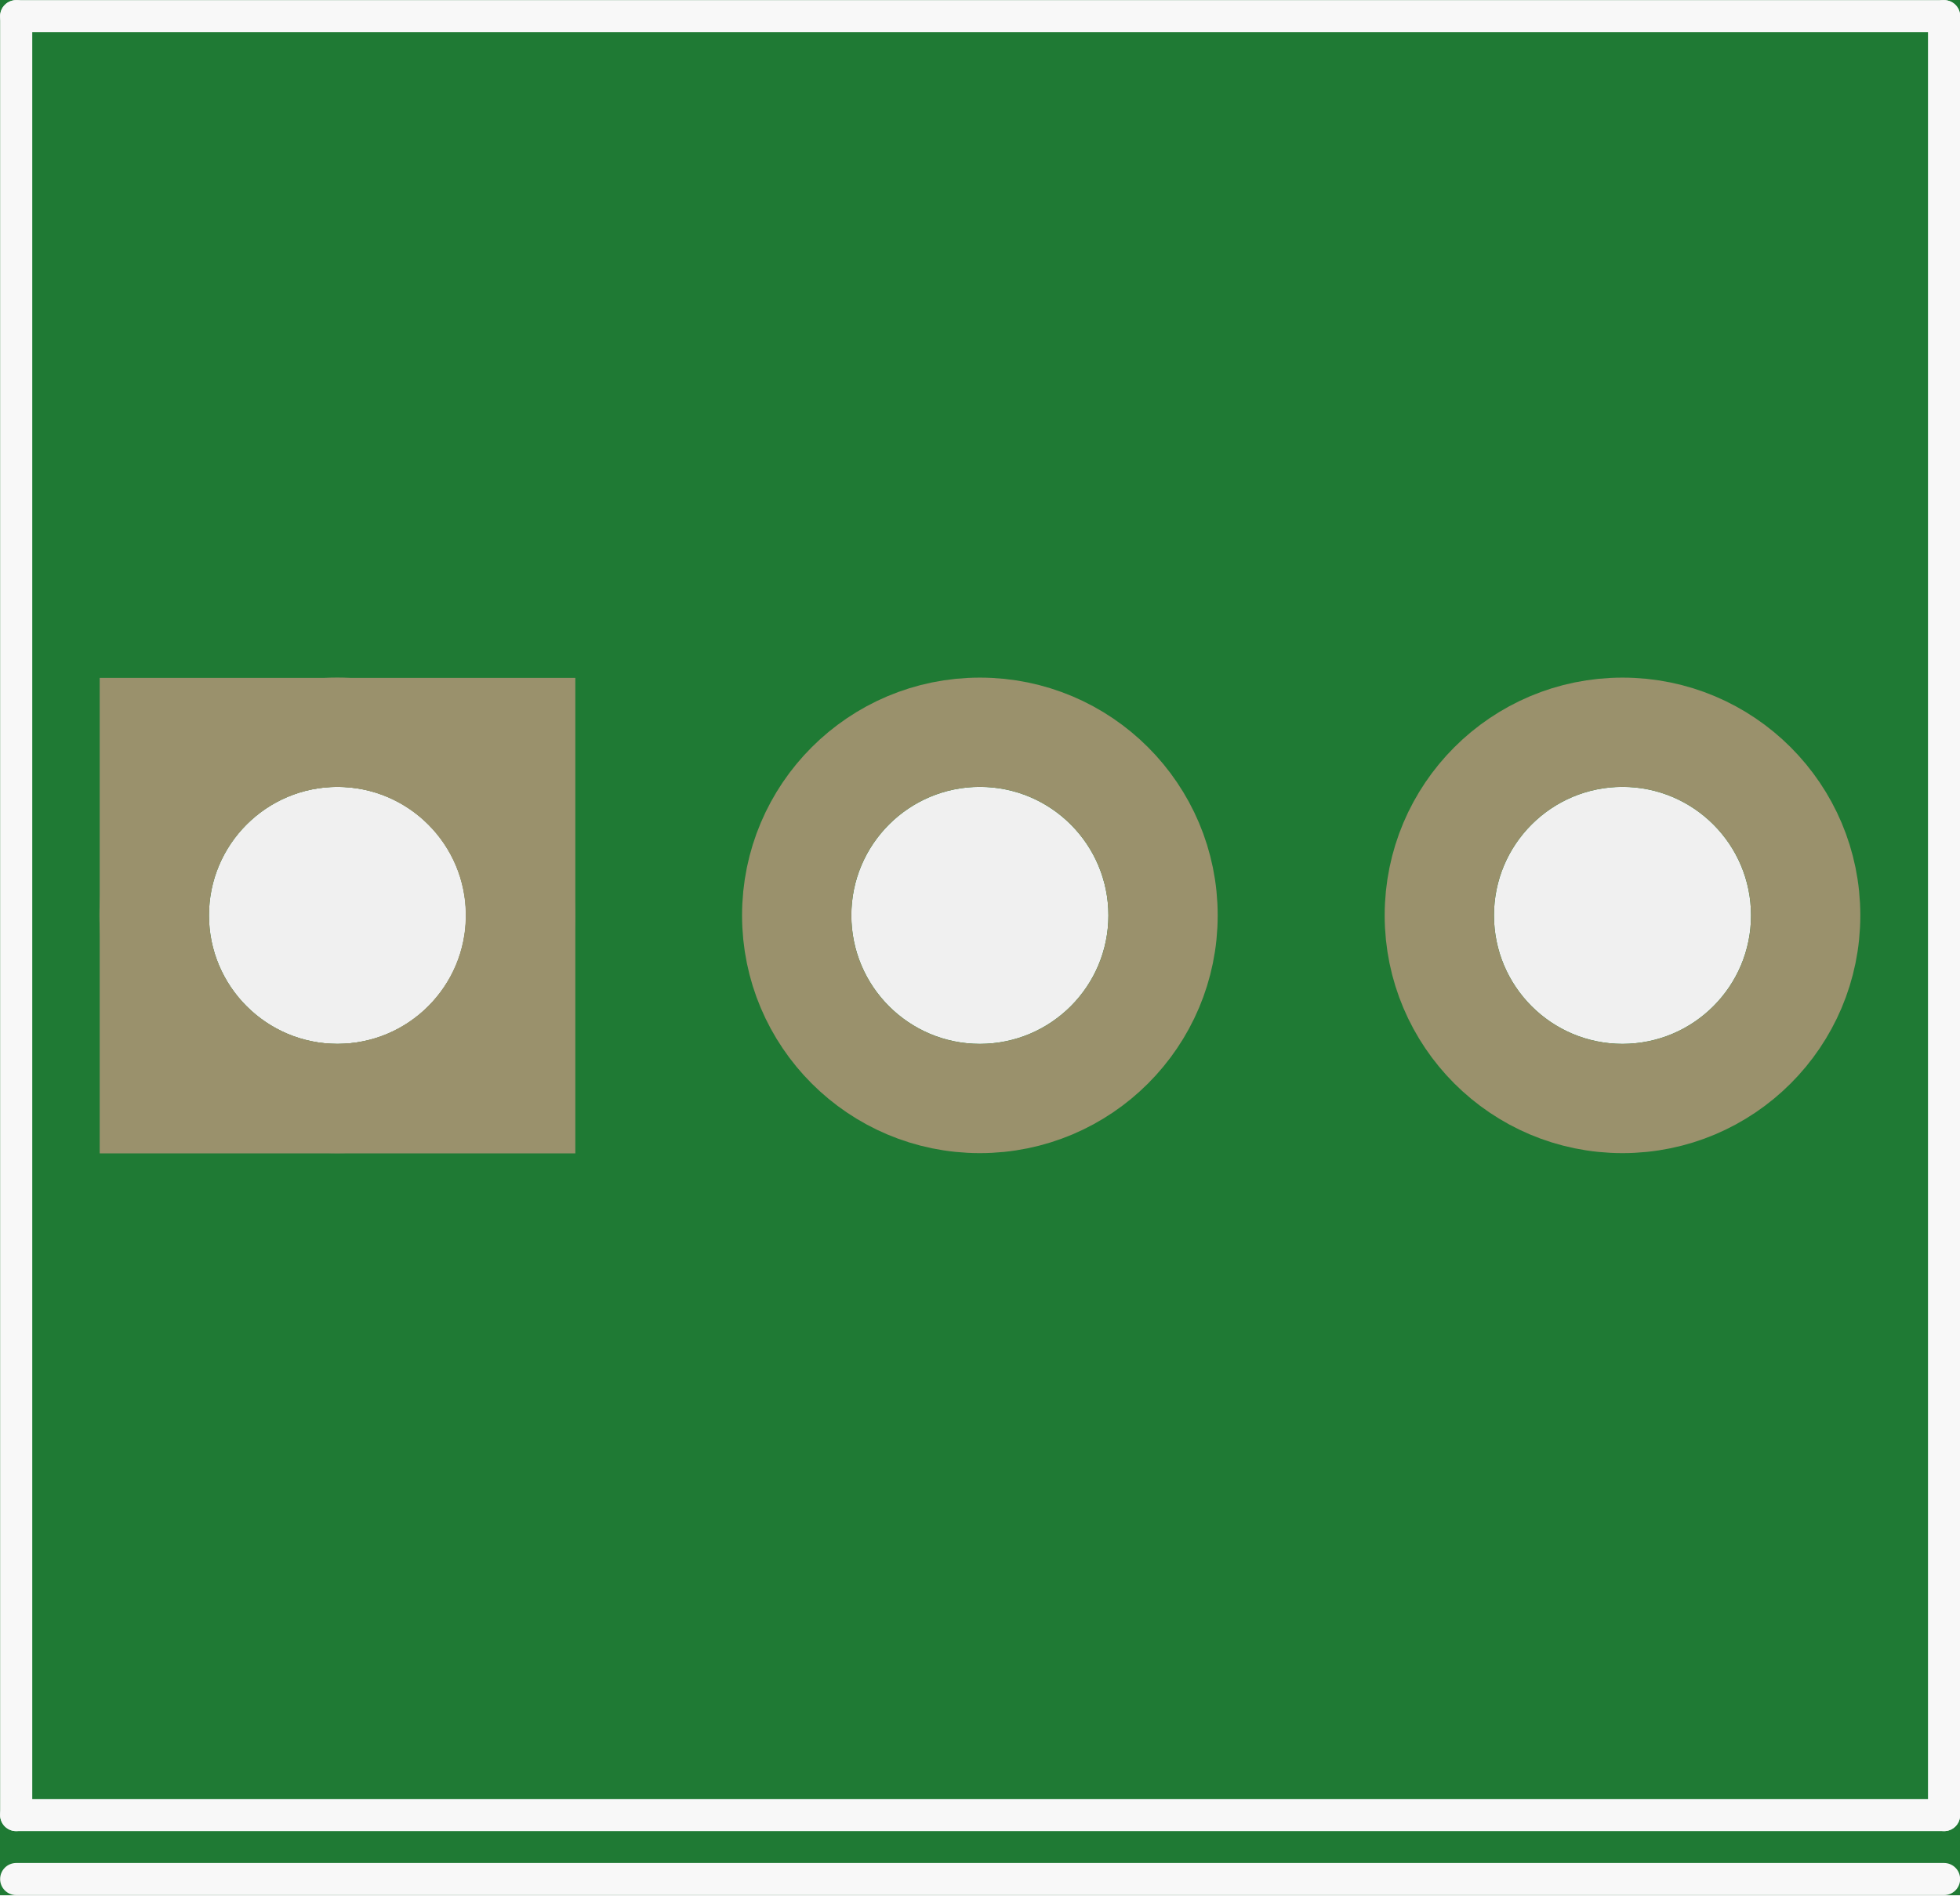
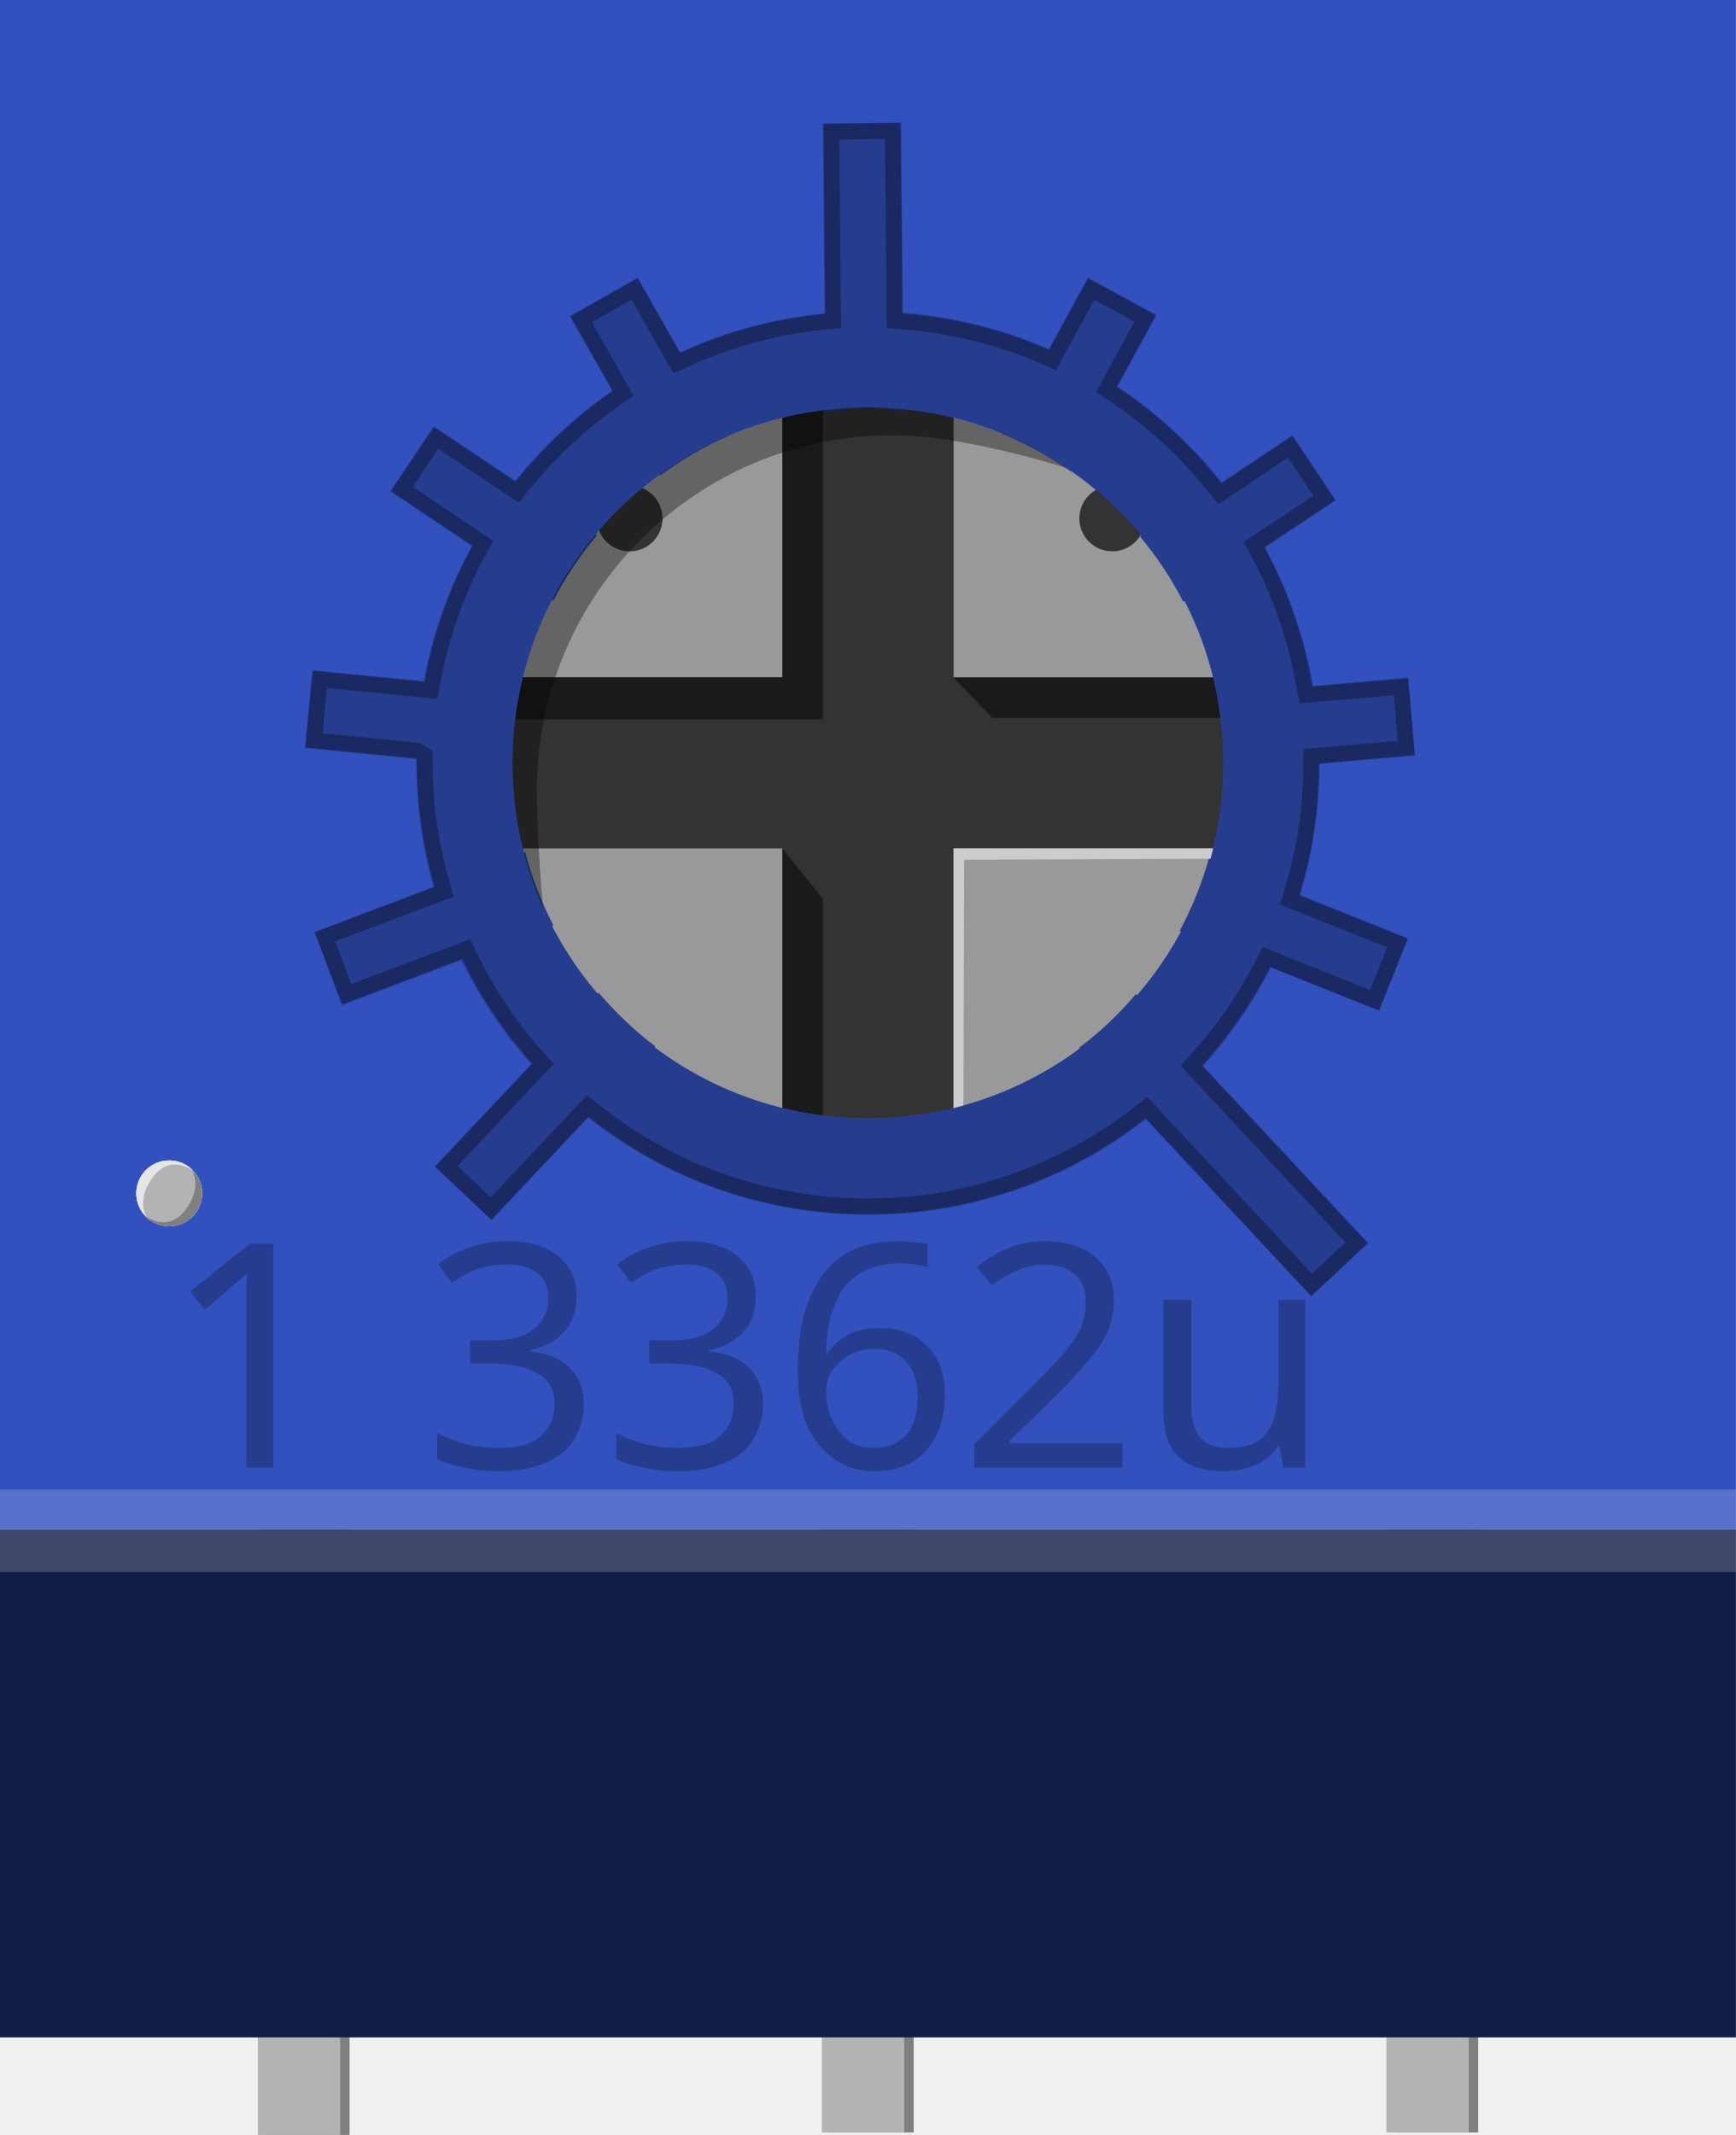
- <svg xmlns="http://www.w3.org/2000/svg" version="1.2" baseProfile="tiny" x="0in" y="0in" width="0.305in" height="0.295in" viewBox="0 0 7.747 7.493">
+ <svg xmlns="http://www.w3.org/2000/svg" version="1.1" id="Ebene_1" x="0px" y="0px" width="22.175px" height="27.27px" viewBox="0 0 22.175 27.27" enable-background="new 0 0 22.175 27.27" xml:space="preserve">
  <g id="breadboard">
-     <path fill="#1F7A34" stroke="none" stroke-width="0" d="M0,0l7.747,0 0,7.493 -7.747,0 0,-7.493z M0.826,3.619a0.508,0.508 0 1 0 1.016,0 0.508,0.508 0 1 0 -1.016,0z M3.365,3.619a0.508,0.508 0 1 0 1.016,0 0.508,0.508 0 1 0 -1.016,0z M5.905,3.619a0.508,0.508 0 1 0 1.016,0 0.508,0.508 0 1 0 -1.016,0z " />
-     <circle id="connector0pin" connectorname="P$1" cx="1.333" cy="3.619" r="0.724" stroke="#9A916C" stroke-width="0.432" fill="none" />
-     <path stroke="none" stroke-width="0" d="m0.394,2.68 1.88,0 0,1.88 -1.88,0 0,-3zM0.826,3.619a0.508,0.508 0 1 0 1.016,0 0.508,0.508 0 1 0 -1.016,0z " fill="#9A916C" />
-     <circle id="connector1pin" connectorname="P$2" cx="3.873" cy="3.619" r="0.724" stroke="#9A916C" stroke-width="0.432" fill="none" />
-     <circle id="connector2pin" connectorname="P$3" cx="6.413" cy="3.619" r="0.724" stroke="#9A916C" stroke-width="0.432" fill="none" />
-     <line class="other" x1="0.064" y1="7.176" x2="7.684" y2="7.176" stroke="#f8f8f8" stroke-width="0.127" stroke-linecap="round" />
-     <line class="other" x1="7.684" y1="7.176" x2="7.684" y2="0.064" stroke="#f8f8f8" stroke-width="0.127" stroke-linecap="round" />
-     <line class="other" x1="7.684" y1="0.064" x2="0.064" y2="0.064" stroke="#f8f8f8" stroke-width="0.127" stroke-linecap="round" />
-     <line class="other" x1="0.064" y1="0.064" x2="0.064" y2="7.176" stroke="#f8f8f8" stroke-width="0.127" stroke-linecap="round" />
-     <line class="other" x1="0.064" y1="7.429" x2="7.684" y2="7.429" stroke="#f8f8f8" stroke-width="0.127" stroke-linecap="round" />
+     <circle id="connector0pin" fill="none" cx="3.78" cy="26.488" r="2.052" />
+     <circle id="connector1pin" fill="none" cx="10.98" cy="26.488" r="2.052" />
+     <circle id="connector2pin" fill="none" cx="18.18" cy="26.488" r="2.052" />
+     <path fill="none" stroke="#F8F8F8" stroke-width="0.127" stroke-linecap="round" d="M0.18,16.408" />
  </g>
+   <g>
+     <path fill="#808080" d="M17.832,27.238h1.051v-8h-1.051V27.238z" />
+   </g>
+   <g>
+     <path fill="#808080" d="M10.62,27.238h1.051v-8H10.62V27.238z" />
+   </g>
+   <g>
+     <path fill="#808080" d="M3.415,27.269h1.051v-8h-1.05L3.415,27.269L3.415,27.269z" />
+   </g>
+   <g>
+     <path fill="#B3B3B3" d="M17.71,27.238h1.051v-8H17.71V27.238z" />
+   </g>
+   <g>
+     <path fill="#B3B3B3" d="M10.499,27.238h1.051v-8H10.5L10.499,27.238L10.499,27.238z" />
+   </g>
+   <g>
+     <path fill="#B3B3B3" d="M3.294,27.269h1.051v-8h-1.05L3.294,27.269L3.294,27.269z" />
+   </g>
+   <g>
+     <rect x="4.013" y="1.566" fill="#999999" width="14.492" height="15.93" />
+     <polygon fill="#333333" points="16.818,8.652 12.181,8.652 12.181,4.014 9.995,4.014 9.995,8.652 5.357,8.652 5.357,10.837    9.995,10.837 9.995,15.476 12.181,15.476 12.181,10.837 16.818,10.837  " />
+     <polygon fill="#1A1A1A" points="5.357,8.652 9.995,8.652 9.995,4.014 10.511,4.014 10.511,9.189 5.357,9.189  " />
+     <polygon fill="#1A1A1A" points="9.995,10.837 9.995,14.839 10.511,14.839 10.511,11.481  " />
+     <polygon fill="#1A1A1A" points="12.179,8.655 16.039,8.655 16.039,9.171 12.679,9.171  " />
+     <path fill="#3250BE" d="M0-0.048v19.583h22.175V-0.048H0z M11.088,14.286c-2.509,0-4.542-2.033-4.542-4.542   c0-2.51,2.033-4.542,4.542-4.542c2.509,0,4.542,2.032,4.542,4.542C15.63,12.253,13.597,14.286,11.088,14.286z" />
+     <circle fill="#E6E6E6" cx="2.161" cy="15.242" r="0.42" />
+     <circle fill="#E6E6E6" cx="2.161" cy="15.242" r="0.42" />
+     <circle fill="#B3B3B3" cx="2.162" cy="15.242" r="0.42" />
+     <path fill="#E6E6E6" d="M1.865,15.54c-0.165-0.164-0.164-0.431,0-0.595c0.164-0.164,0.429-0.164,0.594,0   c0.164,0.164-0.218-0.306-0.511,0.097C1.647,15.452,2.028,15.704,1.865,15.54z" />
+     <path fill="#808080" d="M2.458,14.946c0.165,0.164,0.164,0.431,0,0.595s-0.429,0.164-0.594,0c-0.163-0.163,0.219,0.306,0.512-0.096   C2.676,15.033,2.295,14.781,2.458,14.946z" />
+     <circle fill="#333333" cx="8.043" cy="6.622" r="0.42" />
+     <circle fill="#333333" cx="14.208" cy="6.622" r="0.42" />
+     <g>
+       <path fill="#263C8F" d="M7.624,6.838L5.541,5.444L4.984,6.275L7.069,7.67C7.224,7.371,7.409,7.094,7.624,6.838z" />
+       <path fill="#263C8F" d="M11.088,5.202c0.157,0,0.305,0.03,0.458,0.046l-0.035-3.684l-1,0.011l0.035,3.682    C10.726,5.236,10.902,5.202,11.088,5.202z" />
+       <path fill="#263C8F" d="M9.295,5.573L8.148,3.545l-0.87,0.492L8.43,6.075C8.7,5.879,8.985,5.706,9.295,5.573z" />
+       <path fill="#263C8F" d="M15.63,9.744c0,0.042-0.012,0.079-0.014,0.122l2.461-0.216l-0.09-0.996l-2.445,0.215    C15.597,9.153,15.63,9.445,15.63,9.744z" />
+       <path fill="#263C8F" d="M13.683,6.024l1.092-2.001l-0.879-0.479l-1.09,1.999C13.117,5.671,13.41,5.833,13.683,6.024z" />
+       <path fill="#263C8F" d="M15.115,7.687l1.949-1.295l-0.553-0.833l-1.949,1.294C14.777,7.109,14.962,7.386,15.115,7.687z" />
+       <path fill="#263C8F" d="M15.068,11.892l2.551,1.021l0.369-0.929l-2.545-1.021C15.351,11.29,15.226,11.599,15.068,11.892z" />
+       <path fill="#263C8F" d="M13.785,13.382l2.965,3.179l0.729-0.684l-2.967-3.181C14.294,12.951,14.054,13.183,13.785,13.382z" />
+       <path fill="#263C8F" d="M7.646,12.678L5.55,14.9l0.728,0.686l2.095-2.219C8.104,13.164,7.864,12.934,7.646,12.678z" />
+       <path fill="#263C8F" d="M6.546,9.744c0-0.316,0.033-0.625,0.095-0.925L3.99,8.56L3.893,9.554l2.661,0.263    C6.553,9.792,6.546,9.77,6.546,9.744z" />
+       <path fill="#263C8F" d="M6.708,10.883l-2.694,1.021l0.354,0.937l2.701-1.021C6.915,11.522,6.792,11.211,6.708,10.883z" />
+     </g>
+     <polygon fill="#CCCCCC" points="12.316,10.982 16.529,10.964 16.529,10.837 12.181,10.837 12.181,14.628 12.306,14.628  " />
+     <path fill="#263C8F" d="M11.088,3.976c-3.187,0-5.77,2.583-5.77,5.771c0,3.188,2.583,5.771,5.77,5.771s5.769-2.583,5.769-5.771   S14.273,3.976,11.088,3.976z M11.088,14.286c-2.509,0-4.542-2.033-4.542-4.542c0-2.51,2.033-4.542,4.542-4.542   c2.509,0,4.542,2.032,4.542,4.542C15.63,12.253,13.597,14.286,11.088,14.286z" />
+     <g opacity="0.32">
+       <path fill="none" stroke="#000000" stroke-width="0.2" d="M14.644,14.145l-0.078,0.063c-1.006,0.785-2.209,1.199-3.478,1.199    c-1.282,0-2.494-0.421-3.503-1.219l-0.078-0.063l-1.234,1.31l-0.57-0.538l1.234-1.309l-0.066-0.073    c-0.35-0.394-0.644-0.83-0.873-1.304l-0.043-0.089L4.43,12.698l-0.278-0.732l1.521-0.575l-0.027-0.096    c-0.146-0.516-0.22-1.034-0.22-1.55V9.648L5.332,9.587l-1.321-0.13l0.077-0.779l1.418,0.141l0.018-0.099    c0.11-0.604,0.312-1.174,0.598-1.693L6.169,6.94L5.134,6.245L5.57,5.594l1.037,0.693l0.062-0.078    C7.018,5.776,7.425,5.396,7.88,5.081l0.081-0.057L7.425,4.078l0.682-0.387L8.644,4.64l0.09-0.04    c0.578-0.267,1.188-0.432,1.81-0.49l0.099-0.009L10.62,1.683l0.784-0.01l0.023,2.424l0.099,0.009    c0.638,0.049,1.253,0.202,1.829,0.453l0.09,0.04l0.494-0.906l0.689,0.374l-0.496,0.907l0.084,0.055    c0.492,0.328,0.932,0.729,1.303,1.201l0.064,0.078l0.898-0.6l0.436,0.652l-0.9,0.596l0.049,0.087    c0.287,0.529,0.488,1.115,0.598,1.735l0.02,0.099l1.213-0.104l0.066,0.78L16.75,9.659l-0.002,0.098c0,0.56-0.082,1.11-0.246,1.642    l-0.029,0.096l1.377,0.551l-0.291,0.729l-1.381-0.553l-0.045,0.088c-0.225,0.44-0.51,0.854-0.85,1.229l-0.066,0.072l2.111,2.263    l-0.574,0.536L14.644,14.145z" />
+     </g>
+     <text transform="matrix(1 0 0 1 2.0679 18.7449)" fill="#263C8F" font-family="'Arial-BoldMT'" font-size="4">1 3362u</text>
+     <path opacity="0.35" enable-background="new    " d="M6.858,10.101c0-2.511,2.033-4.542,4.542-4.542c0.939,0,2.227,0.42,2.227,0.42   c-0.725-0.49-1.6-0.775-2.539-0.775c-2.509,0-4.542,2.032-4.542,4.542c0,0.655,0.139,1.279,0.39,1.844   C6.936,11.588,6.858,10.756,6.858,10.101z" />
+   </g>
+   <rect y="19.536" fill="#131E48" width="22.175" height="6.487" />
+   <rect y="19.025" opacity="0.18" fill="#FFFFFF" enable-background="new    " width="22.175" height="1.054" />
</svg>
